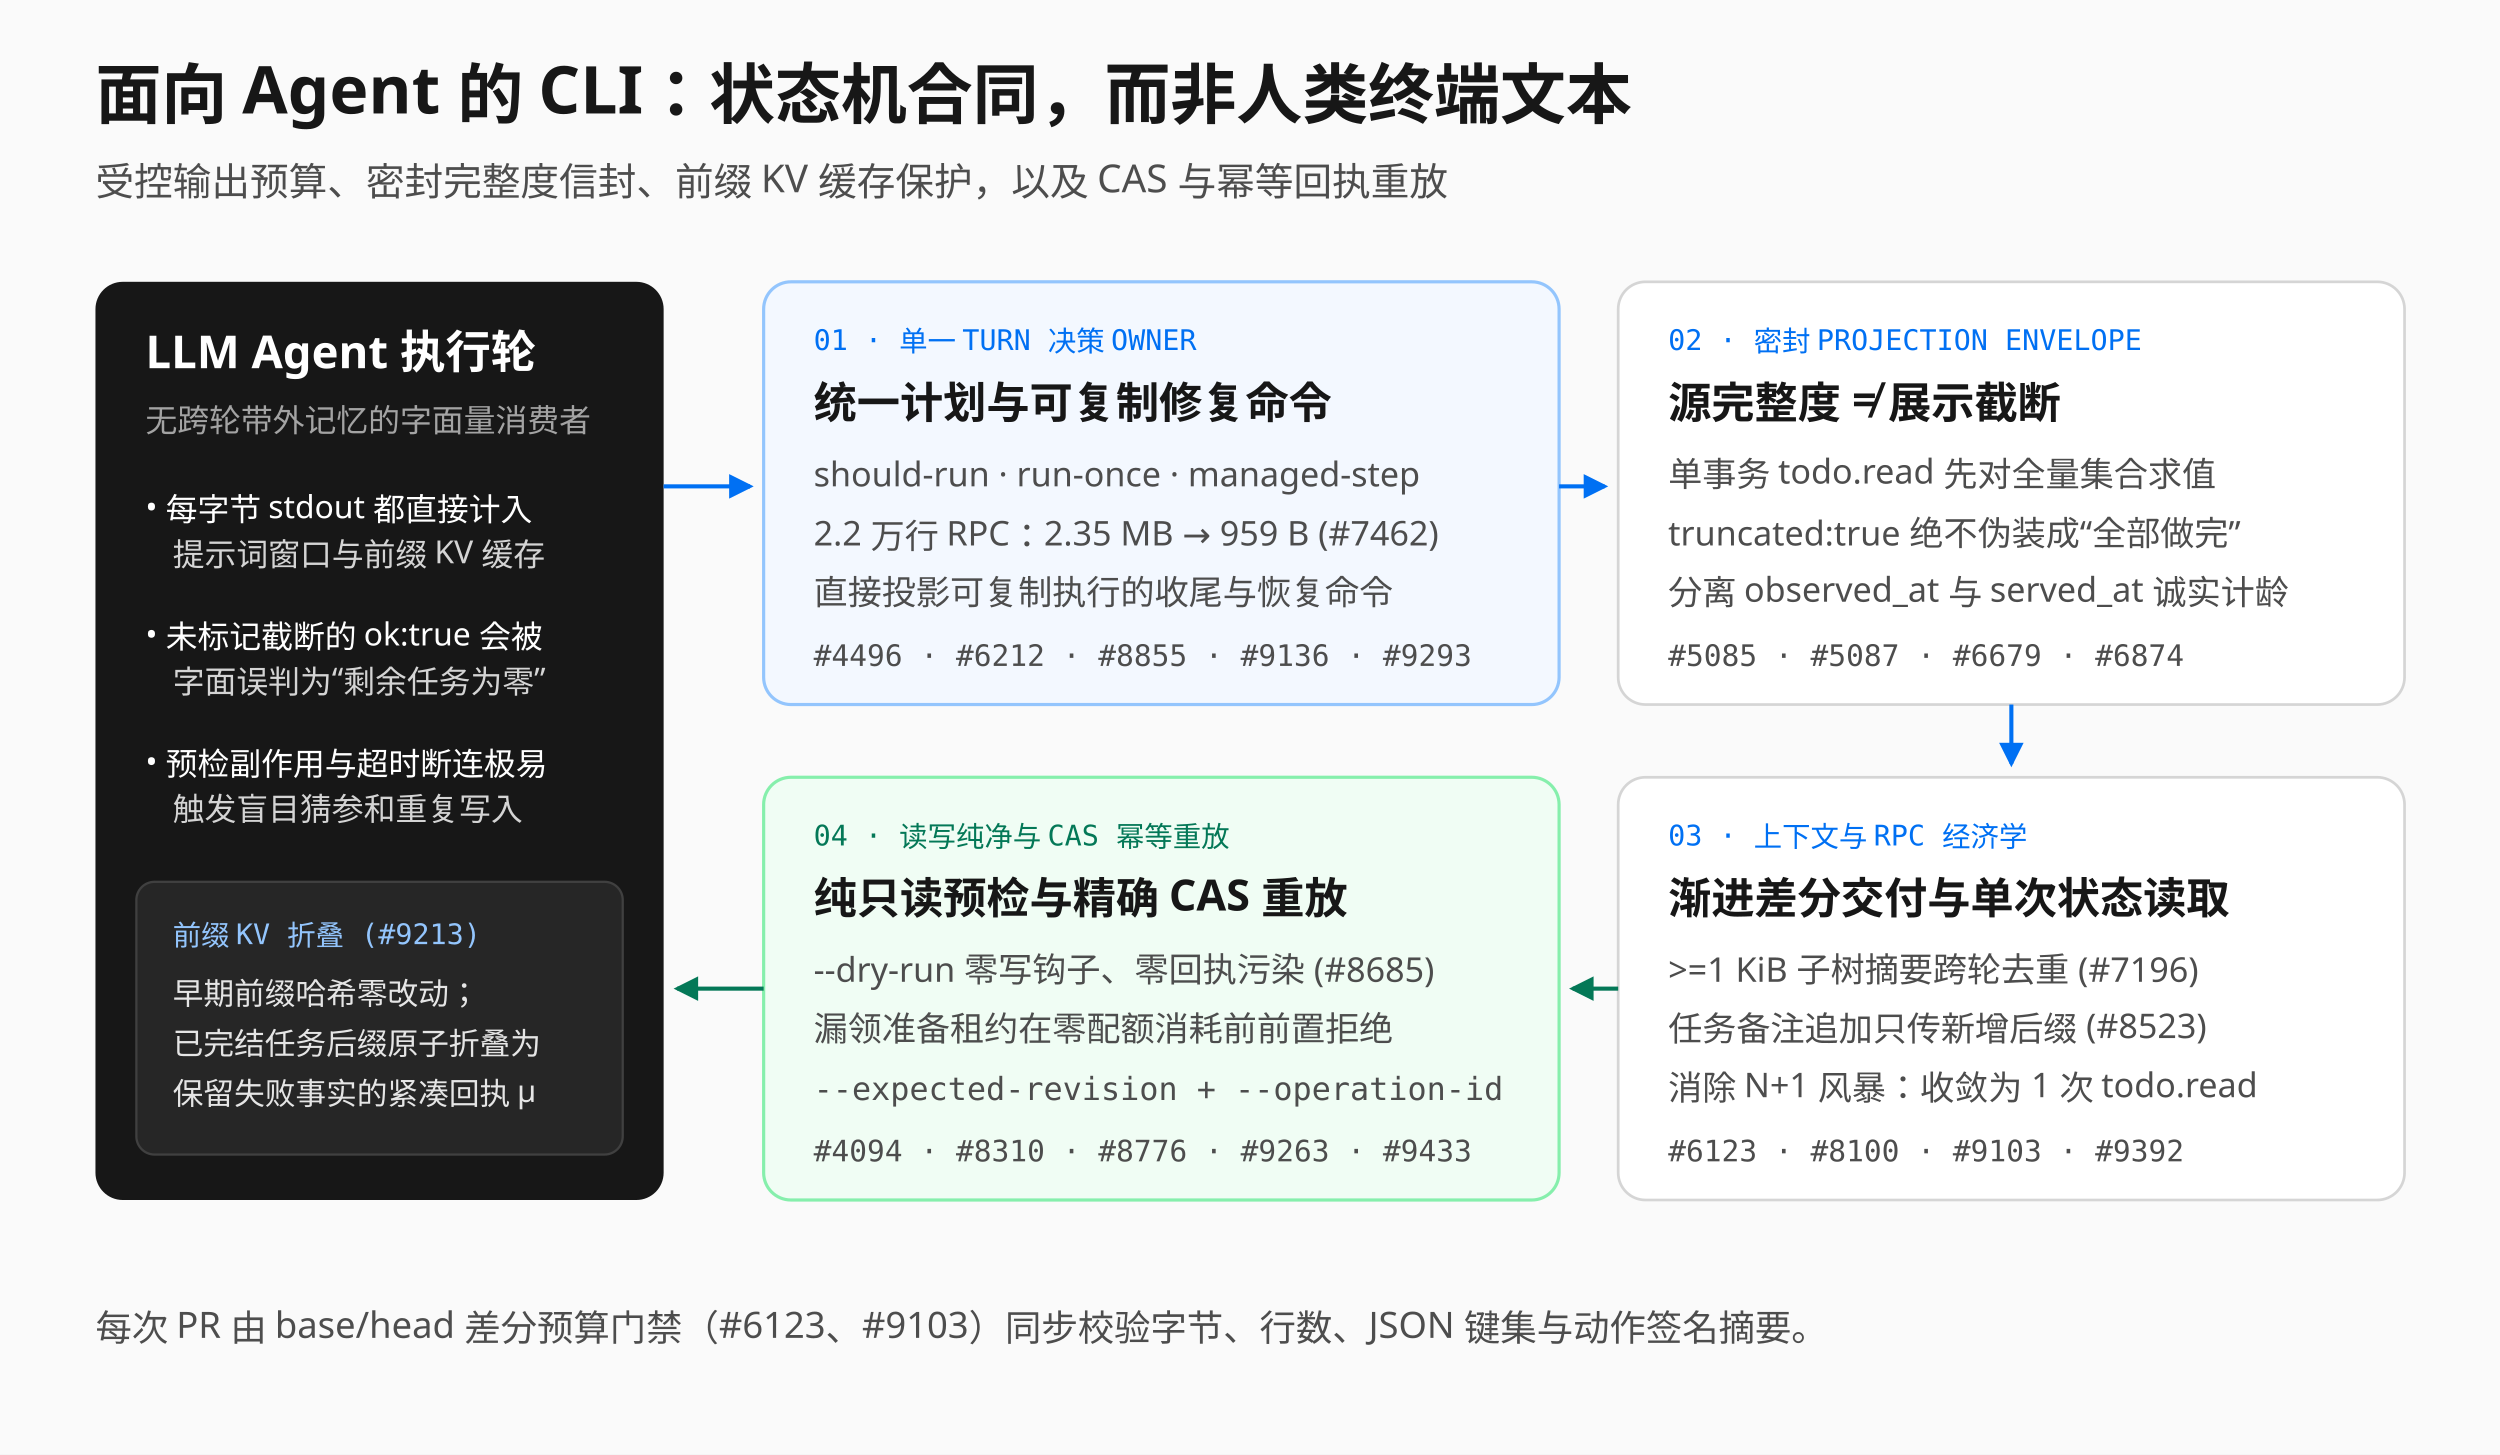
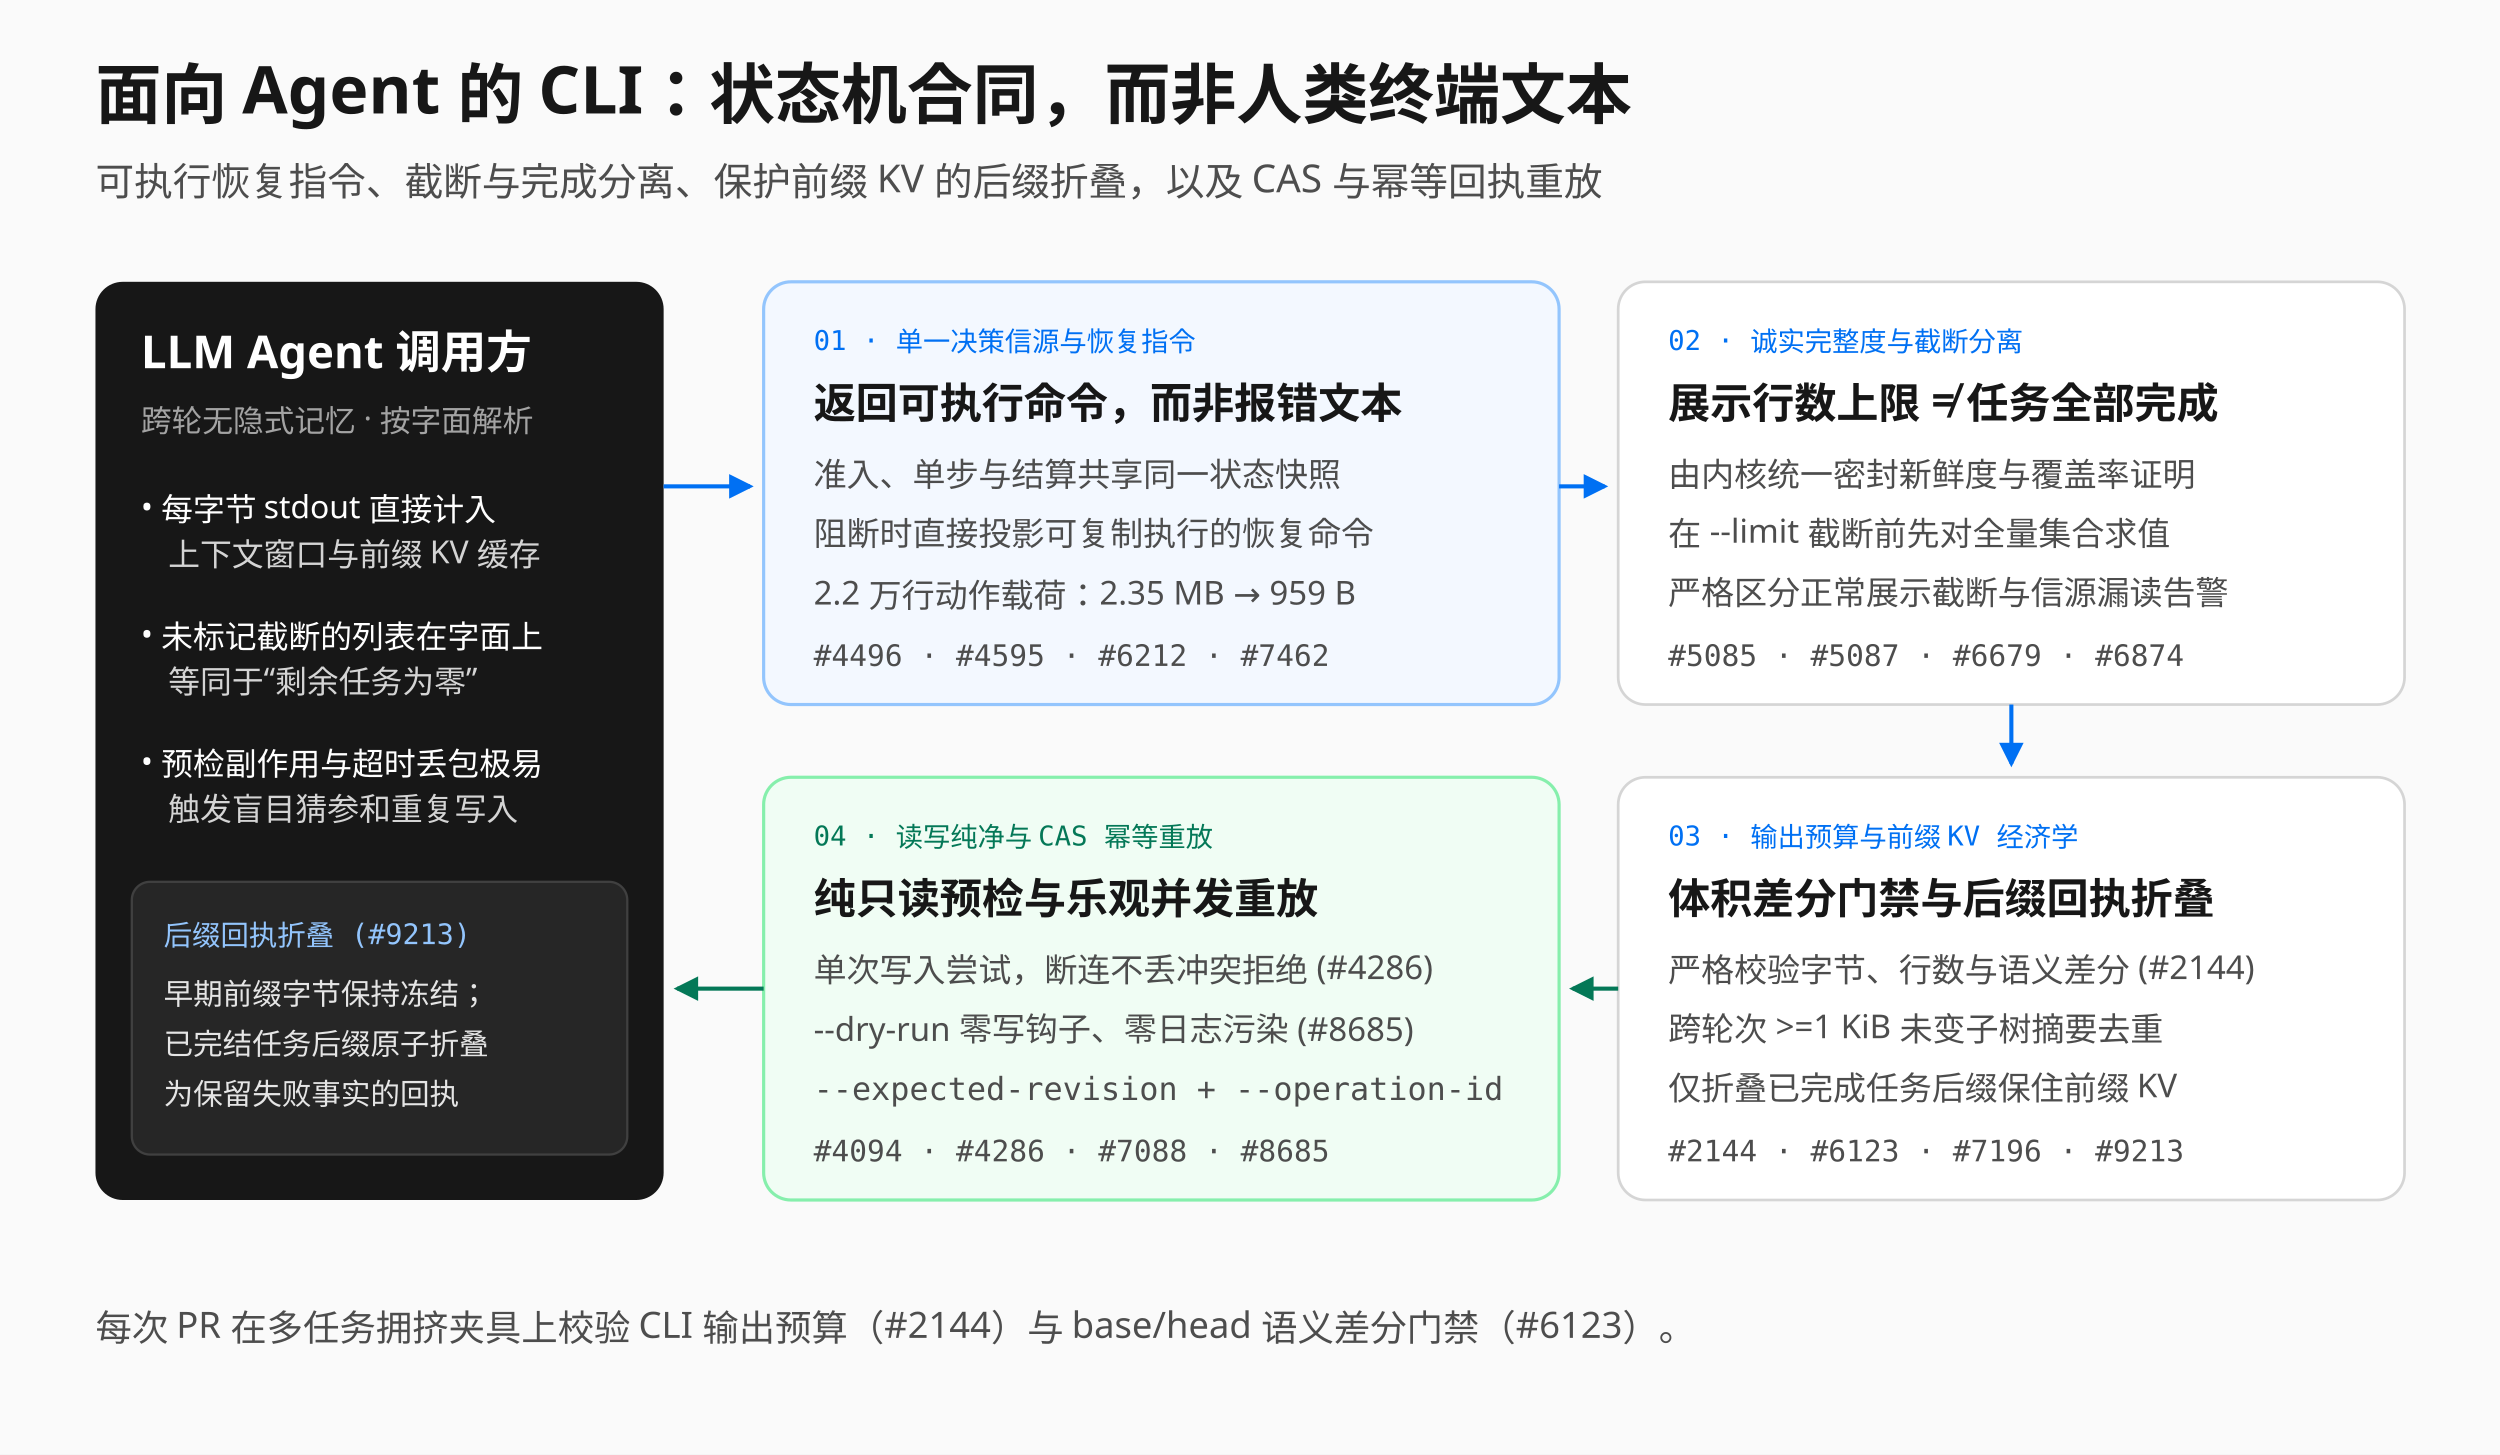
<svg xmlns="http://www.w3.org/2000/svg" width="1100" height="640" viewBox="0 0 1100 640" role="img" aria-labelledby="t d">
  <defs>
    <marker id="arrow" viewBox="0 0 10 10" refX="8.5" refY="5" markerWidth="6" markerHeight="6" orient="auto-start-reverse">
      <path d="M0 0 L10 5 L0 10 Z" fill="#0070f3" />
    </marker>
    <marker id="arrowGreen" viewBox="0 0 10 10" refX="8.5" refY="5" markerWidth="6" markerHeight="6" orient="auto-start-reverse">
      <path d="M0 0 L10 5 L0 10 Z" fill="#047857" />
    </marker>
  </defs>
  <rect width="100%" height="100%" fill="#fafafa" />
  <style>
    text { font-family: Geist, "PingFang SC", "Microsoft YaHei", sans-serif; fill: #171717; }
    .sub { fill: #4d4d4d; }
    .blue { fill: #0070f3; }
    .green { fill: #047857; }
    .on-dark { fill: #ffffff; }
    .on-dark-sub { fill: #e5e5e5; }
    .on-dark-muted { fill: #a3a3a3; }
    .on-dark-dim { fill: #d4d4d4; }
    .on-dark-sky { fill: #93c5fd; }
    .mono { font-family: "Geist Mono", "SFMono-Regular", monospace; }
    .box { fill: #fff; stroke: #d5d5d5; stroke-width: 1.2; }
    .box-hi { fill: #f3f8ff; stroke: #93c5fd; stroke-width: 1.4; }
    .box-ok { fill: #f0fdf4; stroke: #86efac; stroke-width: 1.4; }
    .flow { fill: none; stroke: #0070f3; stroke-width: 1.8; marker-end: url(#arrow); }
    .flow-ok { fill: none; stroke: #047857; stroke-width: 1.8; marker-end: url(#arrowGreen); }
  </style>
  <text x="42" y="52" font-size="29" font-weight="600">面向 Agent 的 CLI：状态机合同，而非人类终端文本</text>
-   <text x="42" y="86" font-size="17" class="sub">受控输出预算、密封完整度信封、前缀 KV 缓存保护，以及 CAS 与幂等回执重放</text>
+   <text x="42" y="86" font-size="17" class="sub">可执行恢复指令、截断与完成分离、保护前缀 KV 的后缀折叠，以及 CAS 与幂等回执重放</text>
  <rect x="42" y="124" width="250" height="404" rx="12" fill="#171717" />
-   <text x="64" y="162" font-size="20" font-weight="600" class="on-dark">LLM Agent 执行轮</text>
-   <text x="64" y="190" font-size="14" class="on-dark-muted">无跨轮带外记忆的字面量消费者</text>
-   <text x="64" y="228" font-size="14" class="on-dark">• 每字节 stdout 都直接计入</text>
-   <text x="76" y="249" font-size="14" class="on-dark-dim">提示词窗口与前缀 KV 缓存</text>
-   <text x="64" y="284" font-size="14" class="on-dark">• 未标记截断的 ok:true 会被</text>
-   <text x="76" y="305" font-size="14" class="on-dark-dim">字面误判为“剩余任务为零”</text>
-   <text x="64" y="340" font-size="14" class="on-dark">• 预检副作用与超时断连极易</text>
-   <text x="76" y="361" font-size="14" class="on-dark-dim">触发盲目猜参和重复写入</text>
-   <rect x="60" y="388" width="214" height="120" rx="8" fill="#262626" stroke="#404040" />
-   <text x="76" y="416" font-size="12.5" class="mono on-dark-sky">前缀 KV 折叠 (#9213)</text>
-   <text x="76" y="442" font-size="13.5" class="on-dark-sub">早期前缀哈希零改动；</text>
-   <text x="76" y="464" font-size="13.5" class="on-dark-sub">已完结任务后缀原子折叠为</text>
-   <text x="76" y="486" font-size="13.5" class="on-dark-sub">保留失败事实的紧凑回执 μ</text>
+   <text x="62" y="162" font-size="20" font-weight="600" class="on-dark">LLM Agent 调用方</text>
+   <text x="62" y="190" font-size="13.5" class="on-dark-muted">跨轮无隐式记忆 · 按字面解析</text>
+   <text x="62" y="228" font-size="14" class="on-dark">• 每字节 stdout 直接计入</text>
+   <text x="74" y="249" font-size="14" class="on-dark-dim">上下文窗口与前缀 KV 缓存</text>
+   <text x="62" y="284" font-size="14" class="on-dark">• 未标记截断的列表在字面上</text>
+   <text x="74" y="305" font-size="14" class="on-dark-dim">等同于“剩余任务为零”</text>
+   <text x="62" y="340" font-size="14" class="on-dark">• 预检副作用与超时丢包极易</text>
+   <text x="74" y="361" font-size="14" class="on-dark-dim">触发盲目猜参和重复写入</text>
+   <rect x="58" y="388" width="218" height="120" rx="8" fill="#262626" stroke="#404040" />
+   <text x="72" y="416" font-size="12.5" class="mono on-dark-sky">后缀回执折叠 (#9213)</text>
+   <text x="72" y="442" font-size="13" class="on-dark-sub">早期前缀字节保持冻结；</text>
+   <text x="72" y="464" font-size="13" class="on-dark-sub">已完结任务后缀原子折叠</text>
+   <text x="72" y="486" font-size="13" class="on-dark-sub">为保留失败事实的回执</text>
  <rect class="box-hi" x="336" y="124" width="350" height="186" rx="12" />
-   <text x="358" y="154" font-size="12.5" font-weight="500" class="mono blue">01 · 单一 TURN 决策 OWNER</text>
-   <text x="358" y="184" font-size="19" font-weight="600">统一计划与可复制修复命令</text>
-   <text x="358" y="214" font-size="15" class="sub">should-run · run-once · managed-step</text>
-   <text x="358" y="240" font-size="15" class="sub">2.2 万行 RPC：2.35 MB → 959 B (#7462)</text>
-   <text x="358" y="266" font-size="15" class="sub">直接投影可复制执行的收尾与恢复命令</text>
-   <text x="358" y="293" font-size="13" class="mono sub">#4496 · #6212 · #8855 · #9136 · #9293</text>
+   <text x="358" y="154" font-size="12" font-weight="500" class="mono blue">01 · 单一决策信源与恢复指令</text>
+   <text x="358" y="184" font-size="18.5" font-weight="600">返回可执行命令，而非报错文本</text>
+   <text x="358" y="214" font-size="14.5" class="sub">准入、单步与结算共享同一状态快照</text>
+   <text x="358" y="240" font-size="14.5" class="sub">阻断时直接投影可复制执行的恢复命令</text>
+   <text x="358" y="266" font-size="14.5" class="sub">2.2 万行动作载荷：2.35 MB → 959 B</text>
+   <text x="358" y="293" font-size="13" class="mono sub">#4496 · #4595 · #6212 · #7462</text>
  <rect class="box" x="712" y="124" width="346" height="186" rx="12" />
-   <text x="734" y="154" font-size="12.5" font-weight="500" class="mono blue">02 · 密封 PROJECTION ENVELOPE</text>
-   <text x="734" y="184" font-size="19" font-weight="600">源完整度 ≠ 展示截断</text>
-   <text x="734" y="214" font-size="15" class="sub">单事务 todo.read 先对全量集合求值</text>
-   <text x="734" y="240" font-size="15" class="sub">truncated:true 绝不伪装成“全部做完”</text>
-   <text x="734" y="266" font-size="15" class="sub">分离 observed_at 与 served_at 诚实计龄</text>
+   <text x="734" y="154" font-size="12" font-weight="500" class="mono blue">02 · 诚实完整度与截断分离</text>
+   <text x="734" y="184" font-size="18.5" font-weight="600">展示行数上限 ≠ 任务全部完成</text>
+   <text x="734" y="214" font-size="14.5" class="sub">由内核统一密封新鲜度与覆盖率证明</text>
+   <text x="734" y="240" font-size="14.5" class="sub">在 --limit 截断前先对全量集合求值</text>
+   <text x="734" y="266" font-size="14.5" class="sub">严格区分正常展示截断与信源漏读告警</text>
  <text x="734" y="293" font-size="13" class="mono sub">#5085 · #5087 · #6679 · #6874</text>
  <rect class="box" x="712" y="342" width="346" height="186" rx="12" />
-   <text x="734" y="372" font-size="12.5" font-weight="500" class="mono blue">03 · 上下文与 RPC 经济学</text>
-   <text x="734" y="402" font-size="19" font-weight="600">渐进差分交付与单次状态读取</text>
-   <text x="734" y="432" font-size="15" class="sub">&gt;=1 KiB 子树摘要跨轮去重 (#7196)</text>
-   <text x="734" y="458" font-size="15" class="sub">任务备注追加只传新增后缀 (#8523)</text>
-   <text x="734" y="484" font-size="15" class="sub">消除 N+1 风暴：收敛为 1 次 todo.read</text>
-   <text x="734" y="511" font-size="13" class="mono sub">#6123 · #8100 · #9103 · #9392</text>
+   <text x="734" y="372" font-size="12" font-weight="500" class="mono blue">03 · 输出预算与前缀 KV 经济学</text>
+   <text x="734" y="402" font-size="18.5" font-weight="600">体积差分门禁与后缀回执折叠</text>
+   <text x="734" y="432" font-size="14.5" class="sub">严格校验字节、行数与语义差分 (#2144)</text>
+   <text x="734" y="458" font-size="14.5" class="sub">跨轮次 &gt;=1 KiB 未变子树摘要去重</text>
+   <text x="734" y="484" font-size="14.5" class="sub">仅折叠已完成任务后缀保住前缀 KV</text>
+   <text x="734" y="511" font-size="13" class="mono sub">#2144 · #6123 · #7196 · #9213</text>
  <rect class="box-ok" x="336" y="342" width="350" height="186" rx="12" />
-   <text x="358" y="372" font-size="12.5" font-weight="500" class="mono green">04 · 读写纯净与 CAS 幂等重放</text>
-   <text x="358" y="402" font-size="19" font-weight="600">纯只读预检与精确 CAS 重放</text>
-   <text x="358" y="432" font-size="15" class="sub">--dry-run 零写钩子、零回执污染 (#8685)</text>
-   <text x="358" y="458" font-size="15" class="sub">漏领准备租约在零配额消耗前前置拒绝</text>
+   <text x="358" y="372" font-size="12" font-weight="500" class="mono green">04 · 读写纯净与 CAS 幂等重放</text>
+   <text x="358" y="402" font-size="18.5" font-weight="600">纯只读预检与乐观并发重放</text>
+   <text x="358" y="432" font-size="14.5" class="sub">单次写入尝试，断连不丢冲突拒绝 (#4286)</text>
+   <text x="358" y="458" font-size="14.5" class="sub">--dry-run 零写钩子、零日志污染 (#8685)</text>
  <text x="358" y="484" font-size="14" class="mono sub">--expected-revision + --operation-id</text>
-   <text x="358" y="511" font-size="13" class="mono sub">#4094 · #8310 · #8776 · #9263 · #9433</text>
+   <text x="358" y="511" font-size="13" class="mono sub">#4094 · #4286 · #7088 · #8685</text>
  <path class="flow" d="M292 214 H330" />
  <path class="flow" d="M686 214 H706" />
  <path class="flow" d="M885 310 V336" />
  <path class="flow-ok" d="M712 435 H692" />
  <path class="flow-ok" d="M336 435 H298" />
-   <text x="42" y="590" font-size="16" class="sub">每次 PR 由 base/head 差分预算门禁（#6123、#9103）同步校验字节、行数、JSON 键集与动作签名摘要。</text>
+   <text x="42" y="590" font-size="16" class="sub">每次 PR 在多任务拥挤夹具上校验 CLI 输出预算（#2144）与 base/head 语义差分门禁（#6123）。</text>
</svg>
